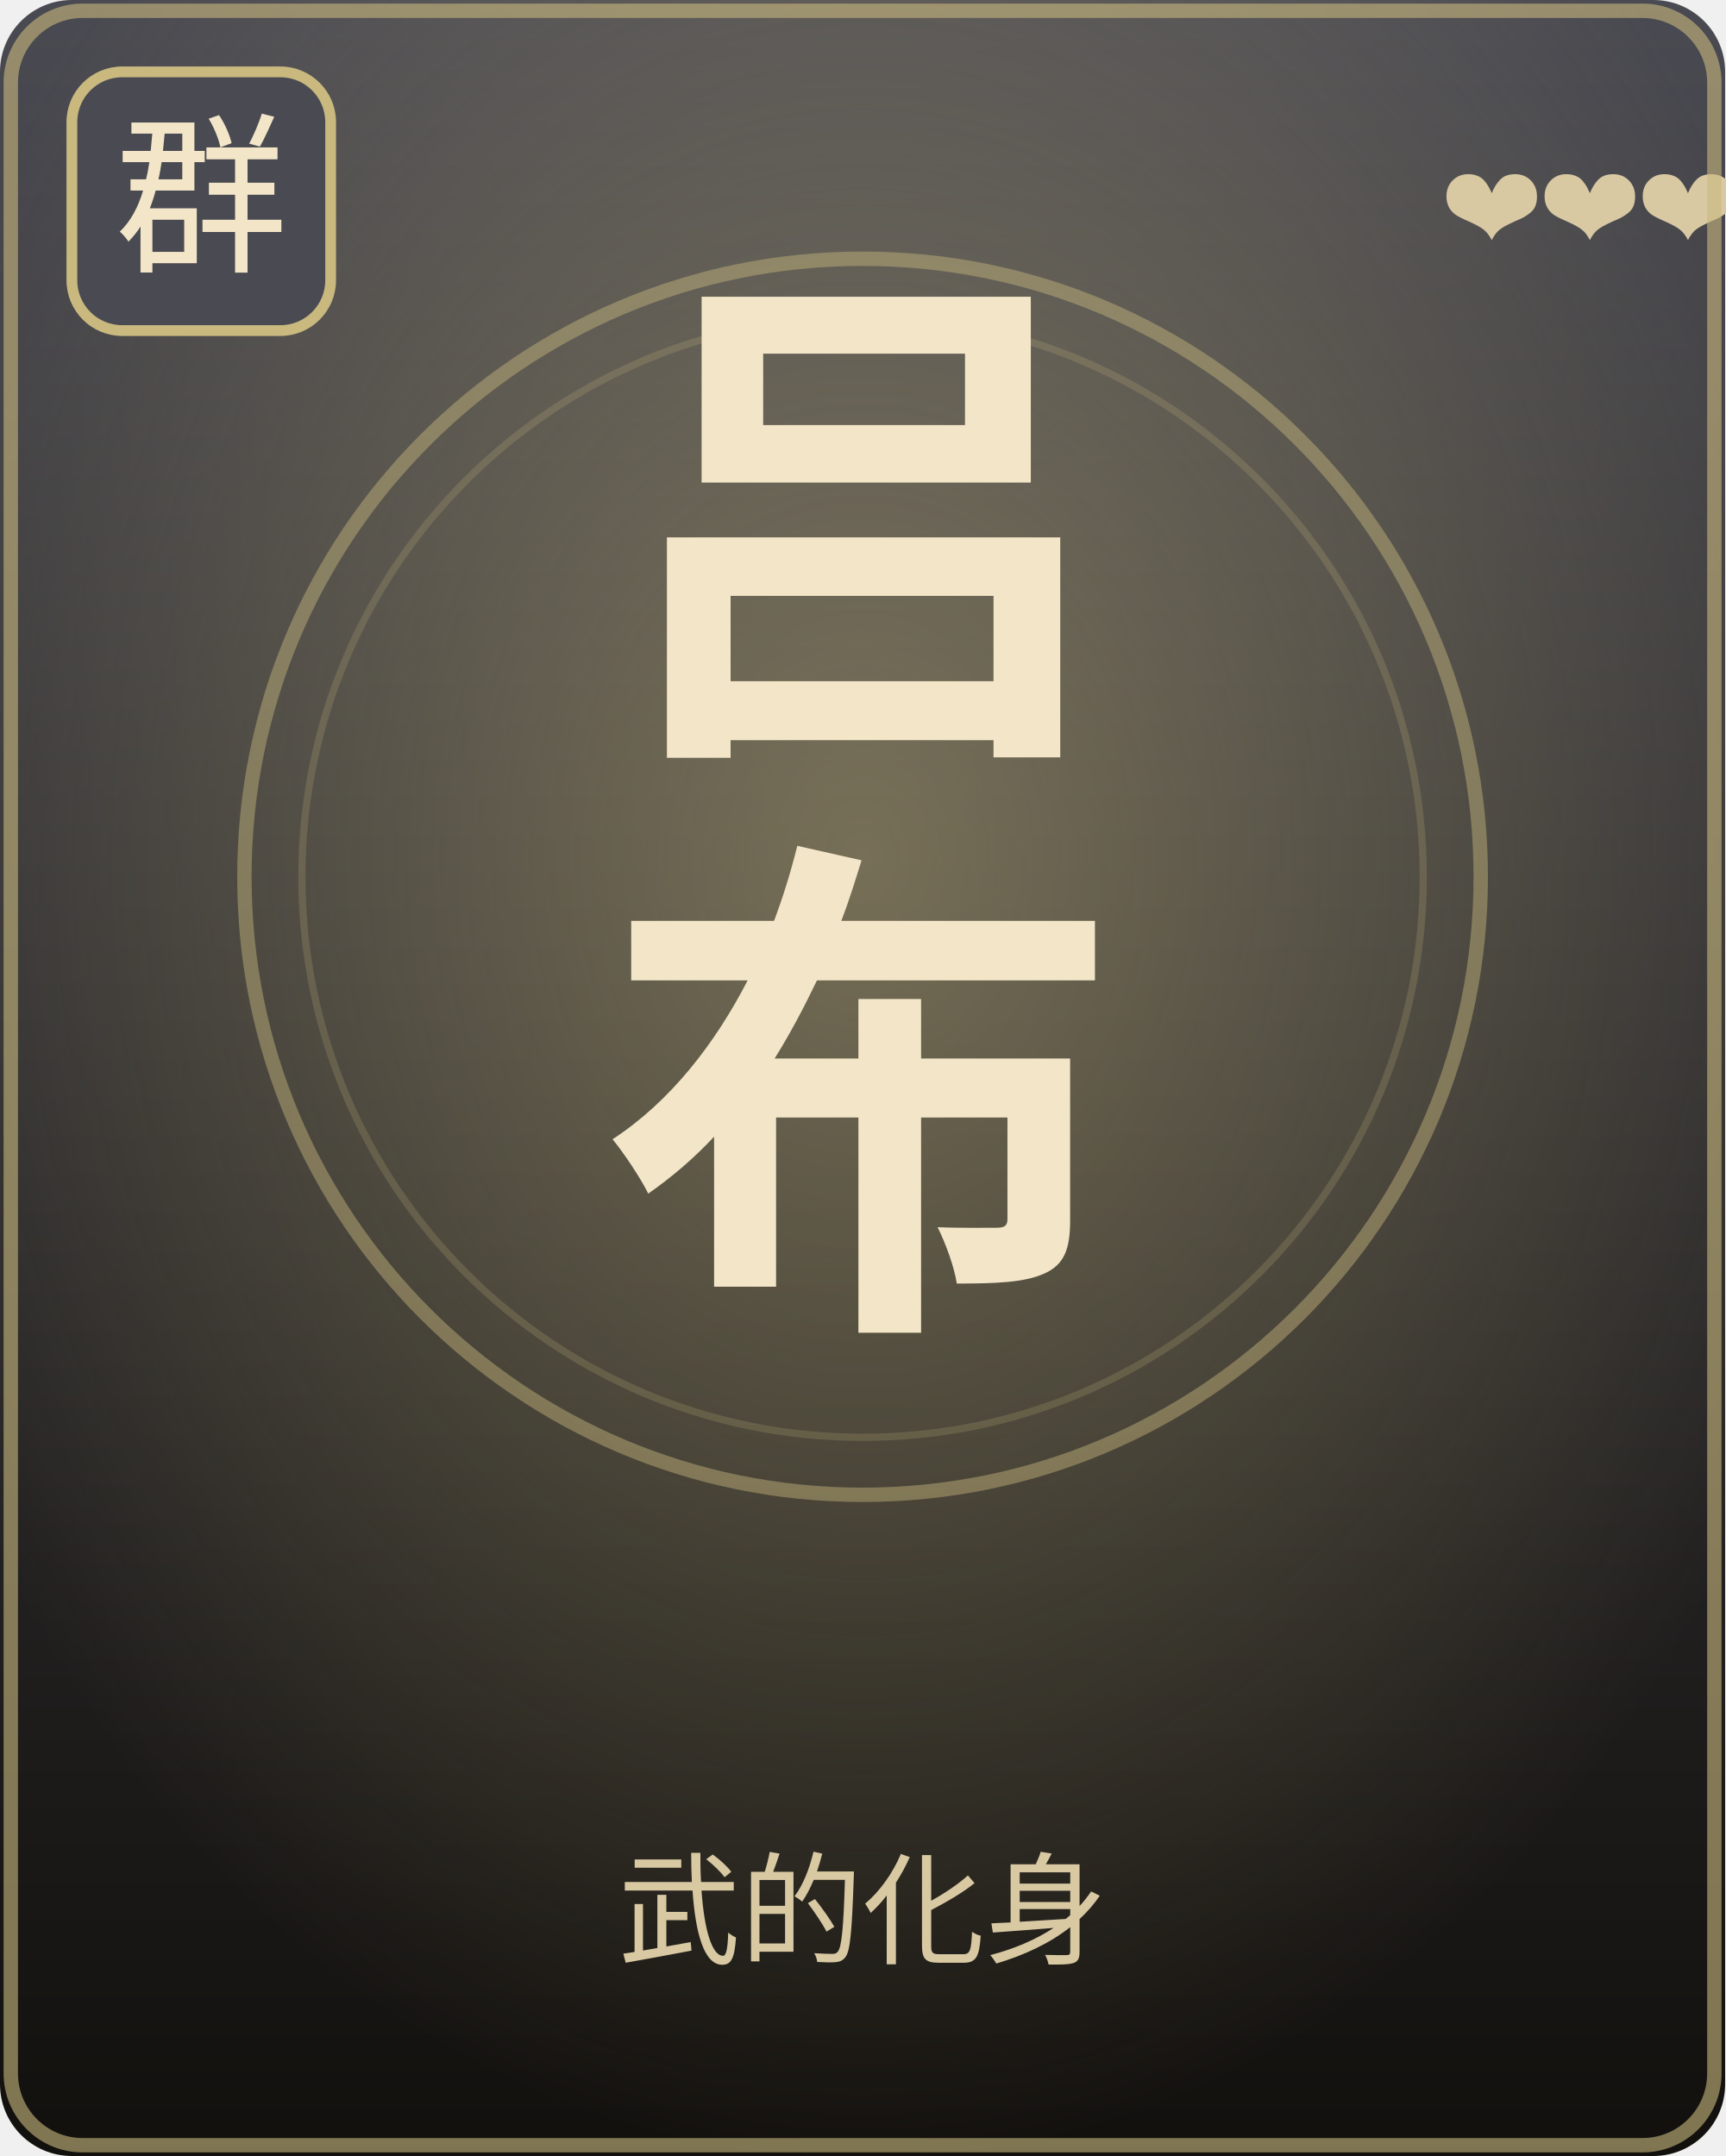
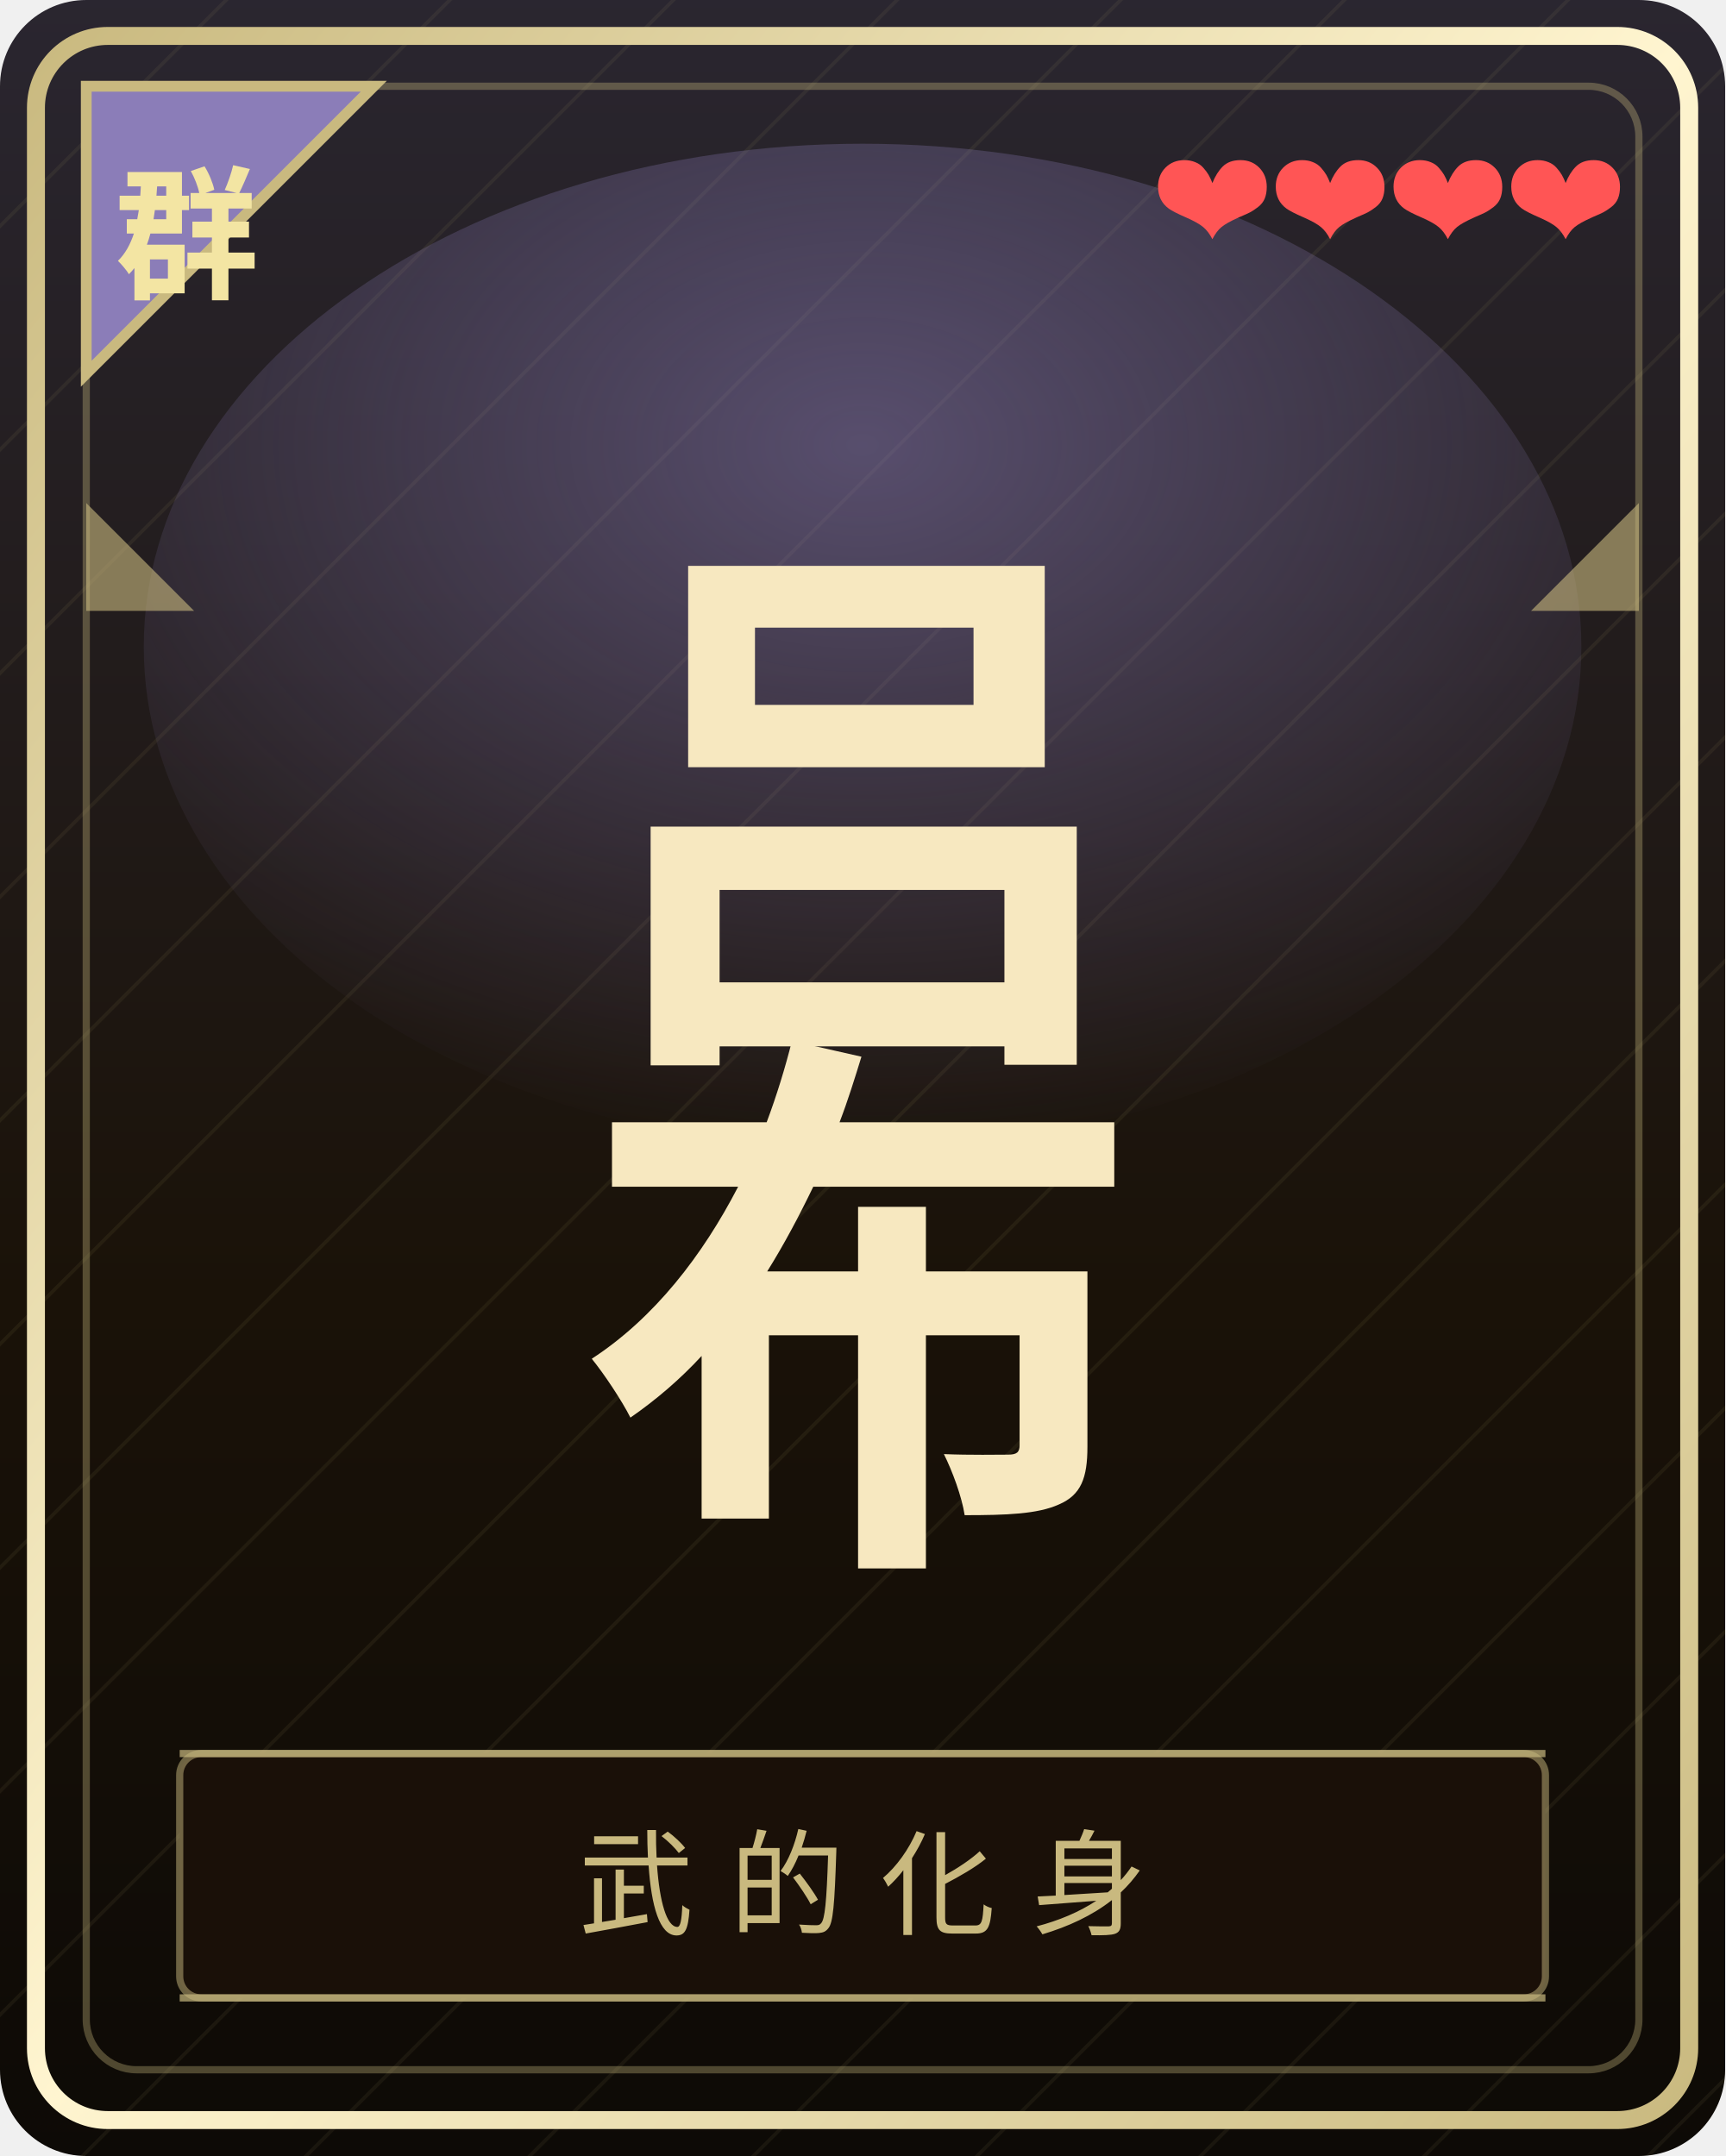
<svg xmlns="http://www.w3.org/2000/svg" width="240" height="300" viewBox="0 0 240 300">
  <defs>
    <linearGradient id="bg" x1="0" y1="0" x2="0" y2="1">
-       <stop offset="0" stop-color="#4a4a52" />
-       <stop offset="1" stop-color="#12100d" />
+       <stop offset="0" stop-color="#2a2630" />
+       <stop offset="0.6" stop-color="#1a1208" />
+       <stop offset="1" stop-color="#0d0a06" />
    </linearGradient>
-     <radialGradient id="glow" cx="0.5" cy="0.4" r="0.6">
-       <stop offset="0" stop-color="#c9b97f" stop-opacity="0.45" />
-       <stop offset="1" stop-color="#c9b97f" stop-opacity="0" />
+     <linearGradient id="frame" x1="0" y1="0" x2="1" y2="1">
+       <stop offset="0" stop-color="#c9b97f" />
+       <stop offset="0.5" stop-color="#fff5d0" />
+       <stop offset="1" stop-color="#c9b97f" />
+     </linearGradient>
+     <radialGradient id="glow" cx="0.5" cy="0.3" r="0.7">
+       <stop offset="0" stop-color="#8b7db8" stop-opacity="0.5" />
+       <stop offset="1" stop-color="#8b7db8" stop-opacity="0" />
    </radialGradient>
-     <style>
-       .name { font-family: 'STKaiti','KaiTi','STSong',serif; fill: #f3e6c8; text-anchor: middle; font-weight: bold; }
-       .sub { font-family: 'STKaiti','KaiTi','STSong',serif; fill: #d8c9a3; text-anchor: middle; }
-     </style>
+     <pattern id="bgPattern" patternUnits="userSpaceOnUse" width="22" height="22" patternTransform="rotate(45)">
+       <line x1="0" y1="0" x2="0" y2="22" stroke="#c9b97f" stroke-opacity="0.07" stroke-width="1" />
+     </pattern>
  </defs>
-   <rect width="240" height="300" rx="10" fill="url(#bg)" />
-   <rect width="240" height="300" rx="10" fill="url(#glow)" />
-   <circle cx="120" cy="122" r="86" fill="none" stroke="#c9b97f" stroke-opacity="0.45" stroke-width="2" />
-   <circle cx="120" cy="122" r="78" fill="none" stroke="#c9b97f" stroke-opacity="0.2" stroke-width="1" />
-   <rect x="10" y="10" width="36" height="36" rx="7" fill="#4a4a52" stroke="#c9b97f" stroke-width="1.5" />
-   <text x="28" y="36" font-size="24" class="sub" fill="#fff" text-anchor="middle" style="fill:#f3e6c8">群</text>
-   <text x="228" y="34" font-size="15" class="sub" text-anchor="end">❤❤❤❤</text>
-   <text x="120" y="99.04" class="name" font-size="72">吕</text>
-   <text x="120" y="179.04" class="name" font-size="72">布</text>
-   <text x="120" y="272" font-size="17" class="sub">武的化身</text>
-   <rect x="1.5" y="1.5" width="237" height="297" rx="10" fill="none" stroke="#c9b97f" stroke-opacity="0.6" stroke-width="2" />
+   <rect width="240" height="300" rx="12" fill="url(#bg)" />
+   <rect width="240" height="300" rx="12" fill="url(#bgPattern)" />
+   <ellipse cx="120" cy="90" rx="100" ry="70" fill="url(#glow)" />
+   <rect x="5" y="5" width="230" height="290" rx="10" fill="none" stroke="url(#frame)" stroke-width="2.5" />
+   <rect x="12" y="12" width="216" height="276" rx="7" fill="none" stroke="#c9b97f" stroke-opacity="0.35" stroke-width="1" />
+   <polygon points="12,12 52,12 12,52" fill="#8b7db8" stroke="#c9b97f" stroke-width="1.5" />
+   <text x="26" y="40" font-size="20" text-anchor="middle" font-family="STKaiti,KaiTi,serif" font-weight="bold" fill="#f3e5a3">群</text>
+   <text x="226" y="34" font-size="18" text-anchor="end" fill="#ff5555">❤❤❤❤</text>
+   <text x="120" y="141.3" text-anchor="middle" font-size="78" font-family="STKaiti,KaiTi,STSong,serif" font-weight="bold" fill="#f7e8c0" style="text-shadow:0 2px 8px rgba(0,0,0,.7);letter-spacing:3px">吕</text>
+   <text x="120" y="211.3" text-anchor="middle" font-size="78" font-family="STKaiti,KaiTi,STSong,serif" font-weight="bold" fill="#f7e8c0" style="text-shadow:0 2px 8px rgba(0,0,0,.7);letter-spacing:3px">布</text>
+   <rect x="25" y="244" width="190" height="34" rx="3" fill="#1a1008" stroke="#c9b97f" stroke-opacity="0.5" />
+   <line x1="25" y1="244" x2="215" y2="244" stroke="#c9b97f" stroke-opacity="0.7" />
+   <line x1="25" y1="278" x2="215" y2="278" stroke="#c9b97f" stroke-opacity="0.7" />
+   <text x="120" y="268" text-anchor="middle" font-size="16" font-family="STKaiti,KaiTi,STSong,serif" letter-spacing="5px" fill="#c9b97f">武的化身</text>
+   <path d="M12 70 L12 85 L27 85 Z" fill="#c9b97f" opacity="0.6" />
+   <path d="M228 70 L228 85 L213 85 Z" fill="#c9b97f" opacity="0.6" />
</svg>
